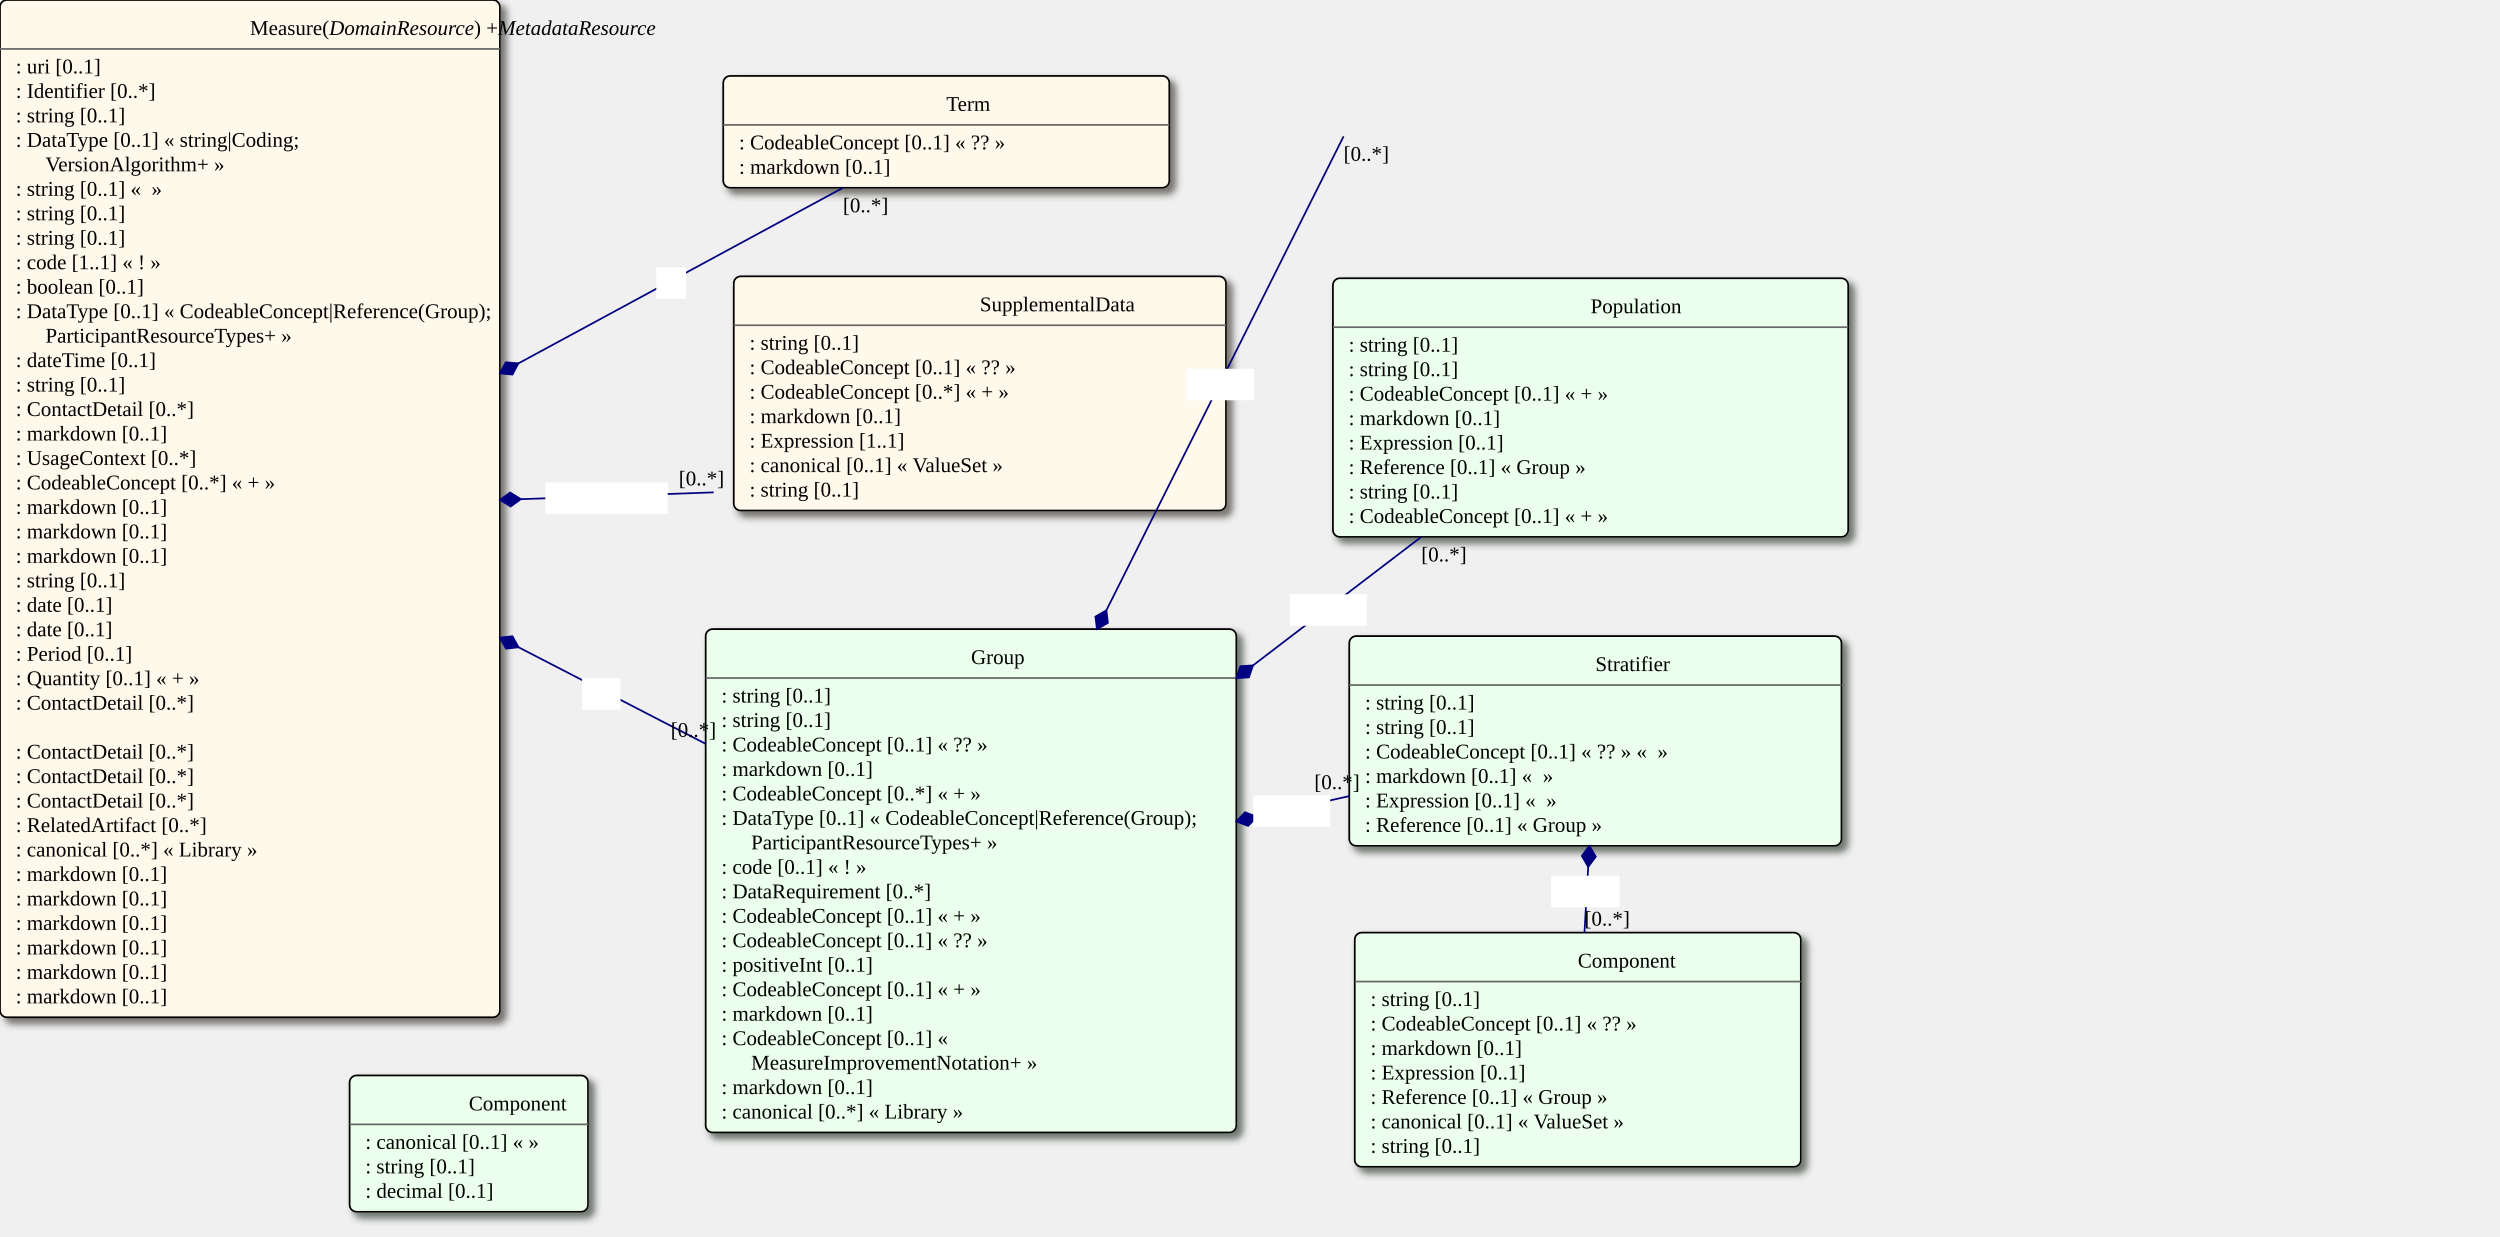
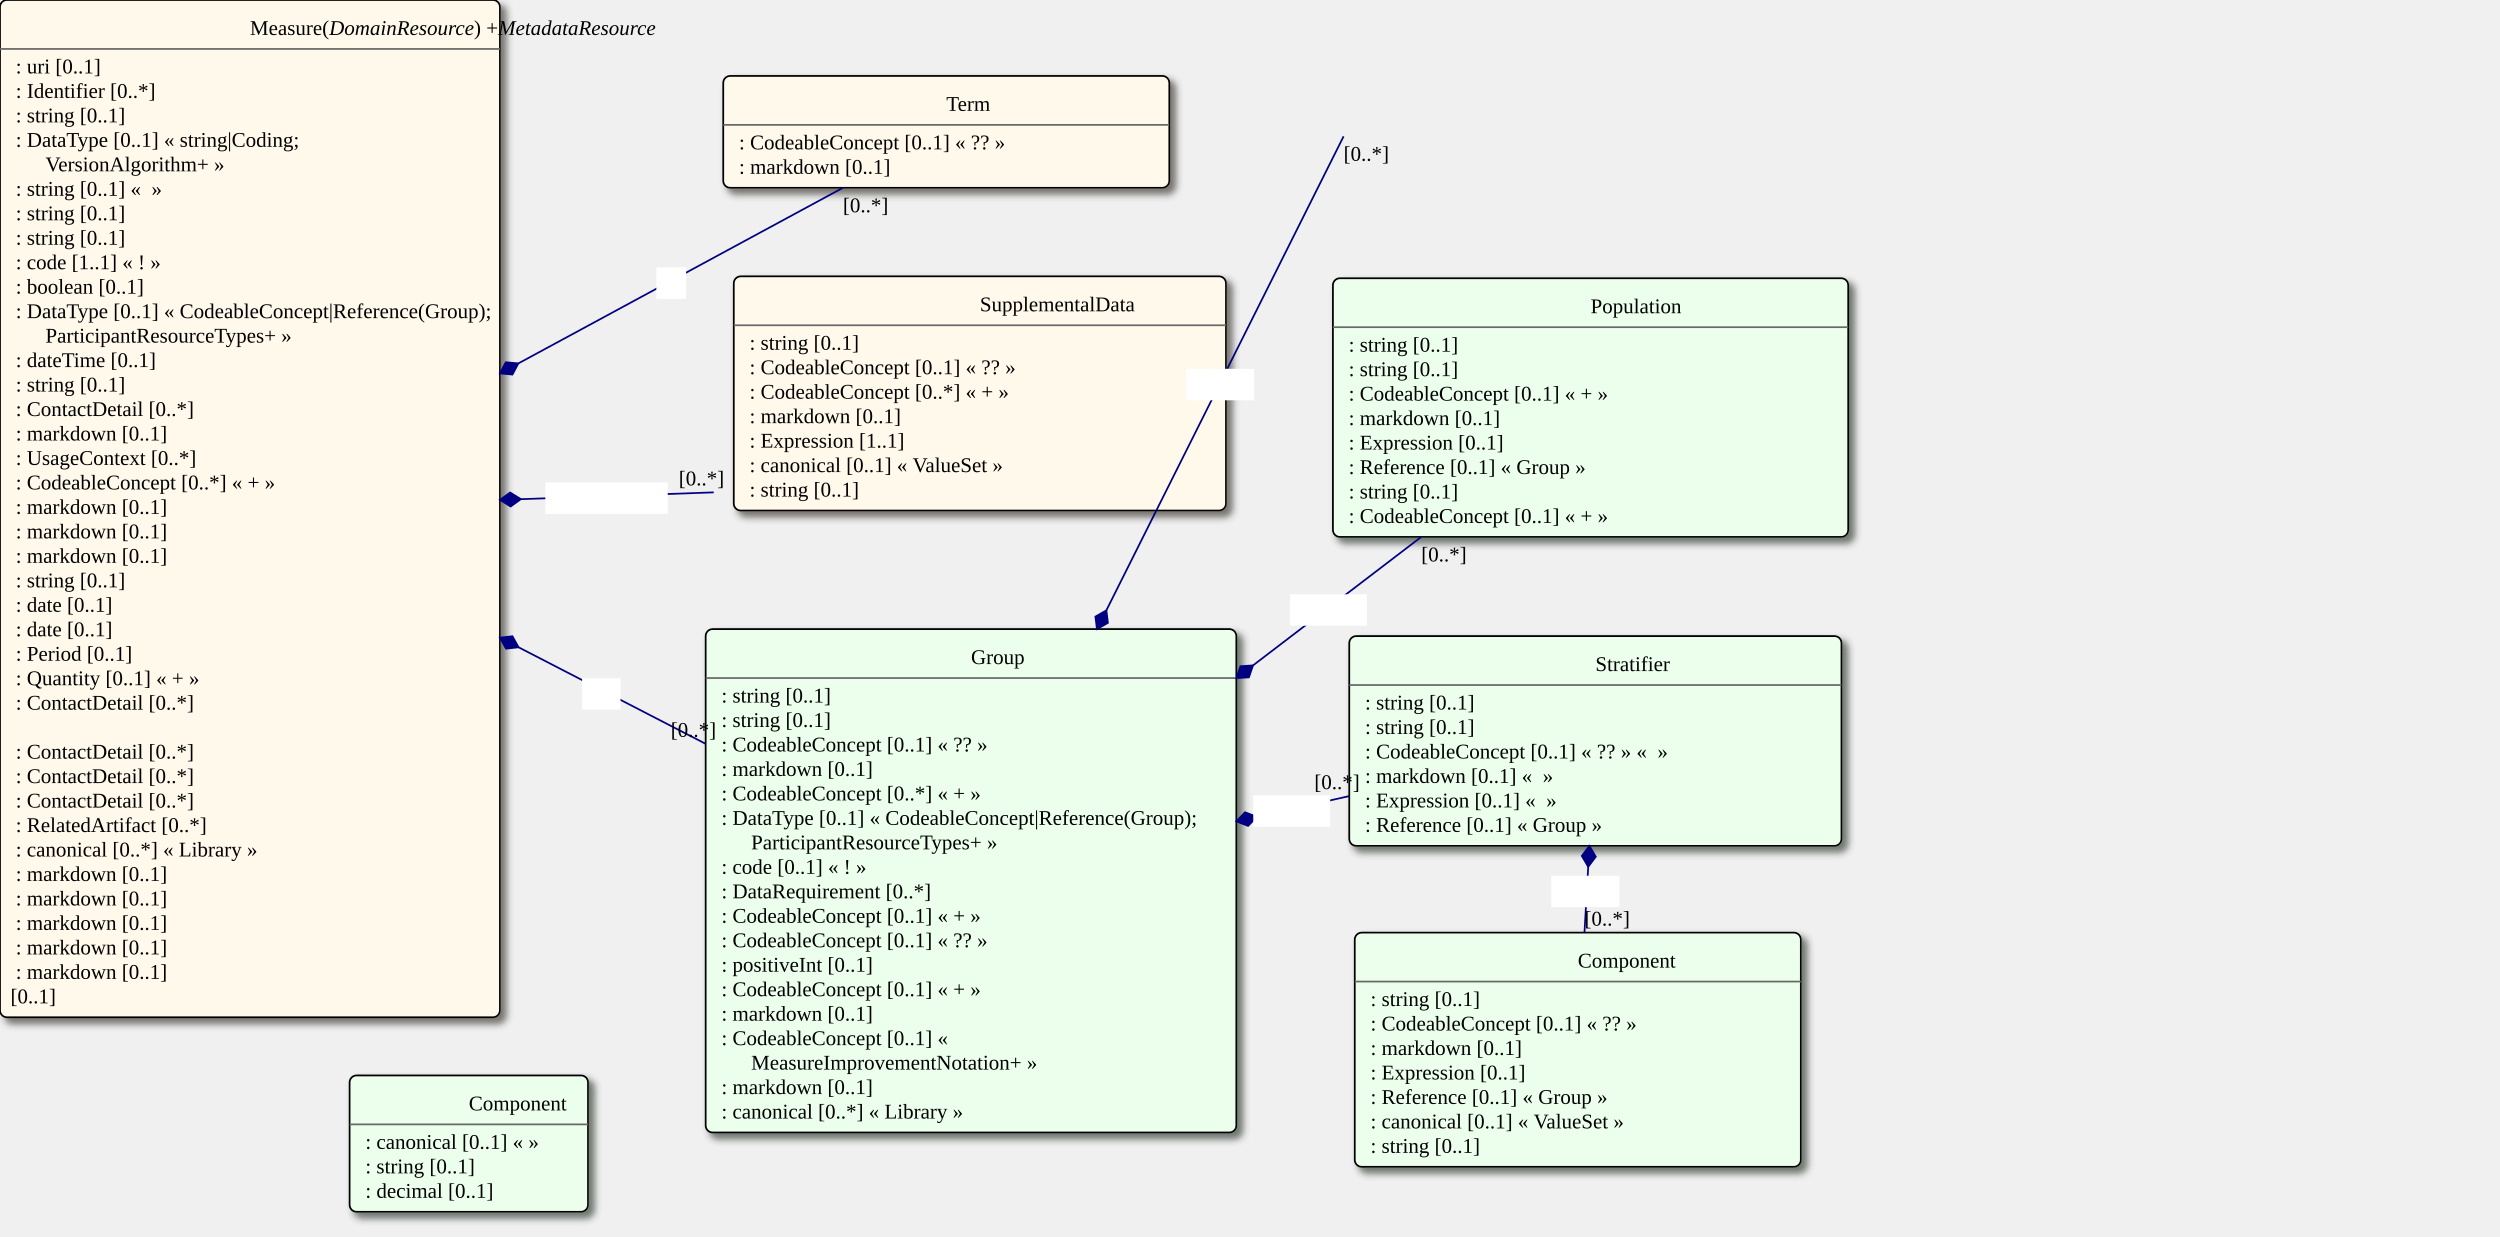
<svg xmlns="http://www.w3.org/2000/svg" xmlns:xlink="http://www.w3.org/1999/xlink" id="n1394" version="1.1" width="1430.267" height="707.554">
  <defs id="defs84846">
    <filter id="shadow1" x="-0.039" y="-0.083" width="1.1" height="1.212">
      <feOffset result="offOut" in="SourceGraphic" dx="3" dy="3" id="feOffset84837" />
      <feColorMatrix result="matrixOut" in="offOut" type="matrix" values="0.2 0 0 0 0 0 0.2 0 0 0 0 0 0.2 0 0 0 0 0 1 0" id="feColorMatrix84839" />
      <feGaussianBlur result="blurOut" in="matrixOut" stdDeviation="2" id="feGaussianBlur84841" />
      <feBlend in="SourceGraphic" in2="blurOut" mode="normal" id="feBlend84843" />
    </filter>
  </defs>
  <g id="n1395">
    <rect id="Measure" x="0.0" y="0.0" rx="4" ry="4" width="286.0" height="582.0" filter="url(#shadow1)" style="fill:#fff9ec;stroke:black;stroke-width:1" />
    <line id="n1396" x1="0.0" y1="28.0" x2="286.0" y2="28.0" style="stroke:dimgrey;stroke-width:1" />
    <text id="n1397" x="143.0" y="20.0" fill="black" class="diagram-class-title  diagram-class-resource">Measure<tspan class="diagram-class-title-link" id="tspan84852"> (<a id="n1398" xlink:href="domainresource.html#DomainResource" class="diagram-class-reference" style="font-style: italic">DomainResource</a>) +<a id="n1399" xlink:href="metadataresource.html#MetadataResource" class="diagram-class-reference" style="font-style: italic">MetadataResource</a>
      </tspan>
    </text>
    <text id="n1400" x="6.0" y="42.0" fill="black" class="diagram-class-detail">
      <a id="n1401" xlink:href="measure-definitions.html#Measure.url" /> : <a id="n1402" xlink:href="datatypes.html#uri">uri</a> [0..1]</text>
    <text id="n1406" x="6.0" y="56.0" fill="black" class="diagram-class-detail">
      <a id="n1407" xlink:href="measure-definitions.html#Measure.identifier" /> : <a id="n1408" xlink:href="datatypes.html#Identifier">Identifier</a> [0..*]</text>
    <text id="n1412" x="6.0" y="70.0" fill="black" class="diagram-class-detail">
      <a id="n1413" xlink:href="measure-definitions.html#Measure.version" /> : <a id="n1414" xlink:href="datatypes.html#string">string</a> [0..1]</text>
    <text id="n1418" x="6.0" y="84.0" fill="black" class="diagram-class-detail">
      <a id="n1419" xlink:href="measure-definitions.html#Measure.versionAlgorithm_x_" /> : <a id="n1420" xlink:href="types.html#DataType">DataType</a> [0..1] « <a id="n1421" xlink:href="datatypes.html#string">string</a>|<a id="n1422" xlink:href="datatypes.html#Coding">Coding</a>; <a id="n1423" xlink:href="valueset-version-algorithm.html" />
    </text>
    <text id="n1425" x="26.0" y="98.0" fill="black" class="diagram-class-detail">
      <a id="n1426" xlink:href="valueset-version-algorithm.html">VersionAlgorithm</a>+ »</text>
    <text id="n1436" x="6.0" y="112.0" fill="black" class="diagram-class-detail">
      <a id="n1437" xlink:href="measure-definitions.html#Measure.name" /> : <a id="n1438" xlink:href="datatypes.html#string">string</a> [0..1] « <a id="n1439" style="padding-left: 3px; padding-right: 3px; border: 1px maroon solid; font-weight: bold; color: #301212; background-color: #fdeeee;" xlink:href="conformance-rules.html#constraints" /> »</text>
    <text id="n1446" x="6.0" y="126.0" fill="black" class="diagram-class-detail">
      <a id="n1447" xlink:href="measure-definitions.html#Measure.title" /> : <a id="n1448" xlink:href="datatypes.html#string">string</a> [0..1]</text>
    <text id="n1452" x="6.0" y="140.0" fill="black" class="diagram-class-detail">
      <a id="n1453" xlink:href="measure-definitions.html#Measure.subtitle" /> : <a id="n1454" xlink:href="datatypes.html#string">string</a> [0..1]</text>
    <text id="n1458" x="6.0" y="154.0" fill="black" class="diagram-class-detail">
      <a id="n1459" xlink:href="measure-definitions.html#Measure.status" /> : <a id="n1460" xlink:href="datatypes.html#code">code</a> [1..1] « <a id="n1461" xlink:href="valueset-publication-status.html" />! »</text>
    <text id="n1468" x="6.0" y="168.0" fill="black" class="diagram-class-detail">
      <a id="n1469" xlink:href="measure-definitions.html#Measure.experimental" /> : <a id="n1470" xlink:href="datatypes.html#boolean">boolean</a> [0..1]</text>
    <text id="n1474" x="6.0" y="182.0" fill="black" class="diagram-class-detail">
      <a id="n1475" xlink:href="measure-definitions.html#Measure.subject_x_" /> : <a id="n1476" xlink:href="types.html#DataType">DataType</a> [0..1] « <a id="n1477" xlink:href="datatypes.html#CodeableConcept">CodeableConcept</a>|<a id="n1478" xlink:href="references.html#Reference">Reference</a>(<a id="n1479" xlink:href="group.html#Group">Group</a>); <a id="n1480" xlink:href="valueset-participant-resource-types.html" />
    </text>
    <text id="n1482" x="26.0" y="196.0" fill="black" class="diagram-class-detail">
      <a id="n1483" xlink:href="valueset-participant-resource-types.html">ParticipantResourceTypes</a>+ »</text>
    <text id="n1494" x="6.0" y="210.0" fill="black" class="diagram-class-detail">
      <a id="n1495" xlink:href="measure-definitions.html#Measure.date" /> : <a id="n1496" xlink:href="datatypes.html#dateTime">dateTime</a> [0..1]</text>
    <text id="n1500" x="6.0" y="224.0" fill="black" class="diagram-class-detail">
      <a id="n1501" xlink:href="measure-definitions.html#Measure.publisher" /> : <a id="n1502" xlink:href="datatypes.html#string">string</a> [0..1]</text>
    <text id="n1506" x="6.0" y="238.0" fill="black" class="diagram-class-detail">
      <a id="n1507" xlink:href="measure-definitions.html#Measure.contact" /> : <a id="n1508" xlink:href="metadatatypes.html#ContactDetail">ContactDetail</a> [0..*]</text>
    <text id="n1512" x="6.0" y="252.0" fill="black" class="diagram-class-detail">
      <a id="n1513" xlink:href="measure-definitions.html#Measure.description" /> : <a id="n1514" xlink:href="datatypes.html#markdown">markdown</a> [0..1]</text>
    <text id="n1518" x="6.0" y="266.0" fill="black" class="diagram-class-detail">
      <a id="n1519" xlink:href="measure-definitions.html#Measure.useContext" /> : <a id="n1520" xlink:href="metadatatypes.html#UsageContext">UsageContext</a> [0..*]</text>
    <text id="n1524" x="6.0" y="280.0" fill="black" class="diagram-class-detail">
      <a id="n1525" xlink:href="measure-definitions.html#Measure.jurisdiction" /> : <a id="n1526" xlink:href="datatypes.html#CodeableConcept">CodeableConcept</a> [0..*] « <a id="n1527" xlink:href="http://terminology.hl7.org/6.5.0/ValueSet-jurisdiction.html" />+ »</text>
    <text id="n1534" x="6.0" y="294.0" fill="black" class="diagram-class-detail">
      <a id="n1535" xlink:href="measure-definitions.html#Measure.purpose" /> : <a id="n1536" xlink:href="datatypes.html#markdown">markdown</a> [0..1]</text>
    <text id="n1540" x="6.0" y="308.0" fill="black" class="diagram-class-detail">
      <a id="n1541" xlink:href="measure-definitions.html#Measure.usage" /> : <a id="n1542" xlink:href="datatypes.html#markdown">markdown</a> [0..1]</text>
    <text id="n1546" x="6.0" y="322.0" fill="black" class="diagram-class-detail">
      <a id="n1547" xlink:href="measure-definitions.html#Measure.copyright" /> : <a id="n1548" xlink:href="datatypes.html#markdown">markdown</a> [0..1]</text>
    <text id="n1552" x="6.0" y="336.0" fill="black" class="diagram-class-detail">
      <a id="n1553" xlink:href="measure-definitions.html#Measure.copyrightLabel" /> : <a id="n1554" xlink:href="datatypes.html#string">string</a> [0..1]</text>
    <text id="n1558" x="6.0" y="350.0" fill="black" class="diagram-class-detail">
      <a id="n1559" xlink:href="measure-definitions.html#Measure.approvalDate" /> : <a id="n1560" xlink:href="datatypes.html#date">date</a> [0..1]</text>
    <text id="n1564" x="6.0" y="364.0" fill="black" class="diagram-class-detail">
      <a id="n1565" xlink:href="measure-definitions.html#Measure.lastReviewDate" /> : <a id="n1566" xlink:href="datatypes.html#date">date</a> [0..1]</text>
    <text id="n1570" x="6.0" y="378.0" fill="black" class="diagram-class-detail">
      <a id="n1571" xlink:href="measure-definitions.html#Measure.effectivePeriod" /> : <a id="n1572" xlink:href="datatypes.html#Period">Period</a> [0..1]</text>
    <text id="n1576" x="6.0" y="392.0" fill="black" class="diagram-class-detail">
      <a id="n1577" xlink:href="measure-definitions.html#Measure.reportingFrequency" /> : <a id="n1578" xlink:href="datatypes.html#Quantity">Quantity</a> [0..1] « <a id="n1579" xlink:href="valueset-frequency-unit.html" />+ »</text>
    <text id="n1586" x="6.0" y="406.0" fill="black" class="diagram-class-detail">
      <a id="n1597" xlink:href="measure-definitions.html#Measure.author" /> : <a id="n1598" xlink:href="metadatatypes.html#ContactDetail">ContactDetail</a> [0..*]</text>
    <text id="n1602" x="6.0" y="434.0" fill="black" class="diagram-class-detail">
      <a id="n1603" xlink:href="measure-definitions.html#Measure.editor" /> : <a id="n1604" xlink:href="metadatatypes.html#ContactDetail">ContactDetail</a> [0..*]</text>
    <text id="n1608" x="6.0" y="448.0" fill="black" class="diagram-class-detail">
      <a id="n1609" xlink:href="measure-definitions.html#Measure.reviewer" /> : <a id="n1610" xlink:href="metadatatypes.html#ContactDetail">ContactDetail</a> [0..*]</text>
    <text id="n1614" x="6.0" y="462.0" fill="black" class="diagram-class-detail">
      <a id="n1615" xlink:href="measure-definitions.html#Measure.endorser" /> : <a id="n1616" xlink:href="metadatatypes.html#ContactDetail">ContactDetail</a> [0..*]</text>
    <text id="n1620" x="6.0" y="476.0" fill="black" class="diagram-class-detail">
      <a id="n1621" xlink:href="measure-definitions.html#Measure.relatedArtifact" /> : <a id="n1622" xlink:href="metadatatypes.html#RelatedArtifact">RelatedArtifact</a> [0..*]</text>
    <text id="n1626" x="6.0" y="490.0" fill="black" class="diagram-class-detail">
      <a id="n1627" xlink:href="measure-definitions.html#Measure.library" /> : <a id="n1628" xlink:href="datatypes.html#canonical">canonical</a> [0..*] « <a id="n1629" xlink:href="library.html#Library">Library</a> »</text>
    <text id="n1634" x="6.0" y="504.0" fill="black" class="diagram-class-detail">
      <a id="n1635" xlink:href="measure-definitions.html#Measure.disclaimer" /> : <a id="n1636" xlink:href="datatypes.html#markdown">markdown</a> [0..1]</text>
    <text id="n1640" x="6.0" y="518.0" fill="black" class="diagram-class-detail">
      <a id="n1641" xlink:href="measure-definitions.html#Measure.riskAdjustment" /> : <a id="n1642" xlink:href="datatypes.html#markdown">markdown</a> [0..1]</text>
    <text id="n1646" x="6.0" y="532.0" fill="black" class="diagram-class-detail">
      <a id="n1647" xlink:href="measure-definitions.html#Measure.rateAggregation" /> : <a id="n1648" xlink:href="datatypes.html#markdown">markdown</a> [0..1]</text>
    <text id="n1652" x="6.0" y="546.0" fill="black" class="diagram-class-detail">
      <a id="n1653" xlink:href="measure-definitions.html#Measure.rationale" /> : <a id="n1654" xlink:href="datatypes.html#markdown">markdown</a> [0..1]</text>
    <text id="n1658" x="6.0" y="560.0" fill="black" class="diagram-class-detail">
      <a id="n1659" xlink:href="measure-definitions.html#Measure.clinicalRecommendationStatement" /> : <a id="n1660" xlink:href="datatypes.html#markdown">markdown</a> [0..1]</text>
-     <text id="n1664" x="6.0" y="574.0" fill="black" class="diagram-class-detail">
-       <a id="n1665" xlink:href="measure-definitions.html#Measure.guidance" /> : <a id="n1666" xlink:href="datatypes.html#markdown">markdown</a> [0..1]</text>
+     <text id="n1664" x="6.0" y="574.0" fill="black" class="diagram-class-detail"> [0..1]</text>
  </g>
  <g id="n1670">
    <rect id="Measure.term" x="413.774" y="43.437" rx="4" ry="4" width="255.2" height="64.0" filter="url(#shadow1)" style="fill:#fff9ec;stroke:black;stroke-width:1" />
    <line id="n1671" x1="413.774" y1="71.437" x2="668.974" y2="71.437" style="stroke:dimgrey;stroke-width:1" />
    <text id="n1672" x="541.374" y="63.437" fill="black" class="diagram-class-title">Term</text>
    <text id="n1673" x="419.774" y="85.437" fill="black" class="diagram-class-detail">
      <a id="n1674" xlink:href="measure-definitions.html#Measure.term.code" /> : <a id="n1675" xlink:href="datatypes.html#CodeableConcept">CodeableConcept</a> [0..1] « <a id="n1676" xlink:href="valueset-measure-definition-example.html" />?? »</text>
    <text id="n1683" x="419.774" y="99.437" fill="black" class="diagram-class-detail">
      <a id="n1684" xlink:href="measure-definitions.html#Measure.term.definition" /> : <a id="n1685" xlink:href="datatypes.html#markdown">markdown</a> [0..1]</text>
  </g>
  <g id="n1689">
    <rect id="Measure.group" x="403.715" y="359.912" rx="4" ry="4" width="303.6" height="288.0" filter="url(#shadow1)" style="fill:#ecffec;stroke:black;stroke-width:1" />
    <line id="n1690" x1="403.715" y1="387.912" x2="707.315" y2="387.912" style="stroke:dimgrey;stroke-width:1" />
    <text id="n1691" x="555.515" y="379.912" fill="black" class="diagram-class-title">Group</text>
    <text id="n1692" x="409.715" y="401.912" fill="black" class="diagram-class-detail">
      <a id="n1693" xlink:href="measure-definitions.html#Measure.group.linkId" /> : <a id="n1694" xlink:href="datatypes.html#string">string</a> [0..1]</text>
    <text id="n1698" x="409.715" y="415.912" fill="black" class="diagram-class-detail">
      <a id="n1699" xlink:href="measure-definitions.html#Measure.group.title" /> : <a id="n1700" xlink:href="datatypes.html#string">string</a> [0..1]</text>
    <text id="n1704" x="409.715" y="429.912" fill="black" class="diagram-class-detail">
      <a id="n1705" xlink:href="measure-definitions.html#Measure.group.code" /> : <a id="n1706" xlink:href="datatypes.html#CodeableConcept">CodeableConcept</a> [0..1] « <a id="n1707" xlink:href="valueset-measure-group-example.html" />?? »</text>
    <text id="n1714" x="409.715" y="443.912" fill="black" class="diagram-class-detail">
      <a id="n1715" xlink:href="measure-definitions.html#Measure.group.description" /> : <a id="n1716" xlink:href="datatypes.html#markdown">markdown</a> [0..1]</text>
    <text id="n1720" x="409.715" y="457.912" fill="black" class="diagram-class-detail">
      <a id="n1721" xlink:href="measure-definitions.html#Measure.group.type" /> : <a id="n1722" xlink:href="datatypes.html#CodeableConcept">CodeableConcept</a> [0..*] « <a id="n1723" xlink:href="http://terminology.hl7.org/6.5.0/ValueSet-measure-type.html" />+ »</text>
    <text id="n1730" x="409.715" y="471.912" fill="black" class="diagram-class-detail">
      <a id="n1731" xlink:href="measure-definitions.html#Measure.group.subject_x_" /> : <a id="n1732" xlink:href="types.html#DataType">DataType</a> [0..1] « <a id="n1733" xlink:href="datatypes.html#CodeableConcept">CodeableConcept</a>|<a id="n1734" xlink:href="references.html#Reference">Reference</a>(<a id="n1735" xlink:href="group.html#Group">Group</a>); <a id="n1736" xlink:href="valueset-participant-resource-types.html" />
    </text>
    <text id="n1738" x="429.715" y="485.912" fill="black" class="diagram-class-detail">
      <a id="n1739" xlink:href="valueset-participant-resource-types.html">ParticipantResourceTypes</a>+ »</text>
    <text id="n1750" x="409.715" y="499.912" fill="black" class="diagram-class-detail">
      <a id="n1751" xlink:href="measure-definitions.html#Measure.group.basis" /> : <a id="n1752" xlink:href="datatypes.html#code">code</a> [0..1] « <a id="n1753" xlink:href="valueset-fhir-types.html" />! »</text>
    <text id="n1760" x="409.715" y="513.912" fill="black" class="diagram-class-detail">
      <a id="n1761" xlink:href="measure-definitions.html#Measure.group.basisRequirement" /> : <a id="n1762" xlink:href="metadatatypes.html#DataRequirement">DataRequirement</a> [0..*]</text>
    <text id="n1766" x="409.715" y="527.912" fill="black" class="diagram-class-detail">
      <a id="n1767" xlink:href="measure-definitions.html#Measure.group.scoring" /> : <a id="n1768" xlink:href="datatypes.html#CodeableConcept">CodeableConcept</a> [0..1] « <a id="n1769" xlink:href="http://terminology.hl7.org/6.5.0/ValueSet-measure-scoring.html" />+ »</text>
    <text id="n1776" x="409.715" y="541.912" fill="black" class="diagram-class-detail">
      <a id="n1777" xlink:href="measure-definitions.html#Measure.group.scoringUnit" /> : <a id="n1778" xlink:href="datatypes.html#CodeableConcept">CodeableConcept</a> [0..1] « <a id="n1779" xlink:href="valueset-measure-scoring-unit.html" />?? »</text>
    <text id="n1786" x="409.715" y="555.912" fill="black" class="diagram-class-detail">
      <a id="n1787" xlink:href="measure-definitions.html#Measure.group.scoringPrecision" /> : <a id="n1788" xlink:href="datatypes.html#positiveInt">positiveInt</a> [0..1]</text>
    <text id="n1792" x="409.715" y="569.912" fill="black" class="diagram-class-detail">
      <a id="n1793" xlink:href="measure-definitions.html#Measure.group.compositeScoring" /> : <a id="n1794" xlink:href="datatypes.html#CodeableConcept">CodeableConcept</a> [0..1] « <a id="n1795" xlink:href="http://terminology.hl7.org/6.5.0/ValueSet-composite-measure-scoring.html" />+ »</text>
    <text id="n1802" x="409.715" y="583.912" fill="black" class="diagram-class-detail">
      <a id="n1803" xlink:href="measure-definitions.html#Measure.group.rateAggregation" /> : <a id="n1804" xlink:href="datatypes.html#markdown">markdown</a> [0..1]</text>
    <text id="n1808" x="409.715" y="597.912" fill="black" class="diagram-class-detail">
      <a id="n1809" xlink:href="measure-definitions.html#Measure.group.improvementNotation" /> : <a id="n1810" xlink:href="datatypes.html#CodeableConcept">CodeableConcept</a> [0..1] « <a id="n1811" xlink:href="http://terminology.hl7.org/6.5.0/ValueSet-measure-improvement-notation.html" />
    </text>
    <text id="n1813" x="429.715" y="611.912" fill="black" class="diagram-class-detail">
      <a id="n1814" xlink:href="http://terminology.hl7.org/6.5.0/ValueSet-measure-improvement-notation.html">MeasureImprovementNotation</a>+ »</text>
    <text id="n1822" x="409.715" y="625.912" fill="black" class="diagram-class-detail">
      <a id="n1823" xlink:href="measure-definitions.html#Measure.group.improvementNotationGuidance" /> : <a id="n1824" xlink:href="datatypes.html#markdown">markdown</a> [0..1]</text>
    <text id="n1828" x="409.715" y="639.912" fill="black" class="diagram-class-detail">
      <a id="n1829" xlink:href="measure-definitions.html#Measure.group.library" /> : <a id="n1830" xlink:href="datatypes.html#canonical">canonical</a> [0..*] « <a id="n1831" xlink:href="library.html#Library">Library</a> »</text>
  </g>
  <g id="n1836" transform="translate(-519.9929,615.2675)">
    <rect id="Measure.group.component" x="720" y="0" rx="4" ry="4" width="136.4" height="78" filter="url(#shadow1)" style="fill:#ecffec;stroke:#000000;stroke-width:1" />
    <line id="n1837" x1="720" y1="28" x2="856.4" y2="28" style="stroke:#696969;stroke-width:1" />
    <text id="n1838" x="788.2" y="20" fill="#000000" class="diagram-class-title">Component</text>
    <text id="n1839" x="726" y="42" fill="#000000" class="diagram-class-detail">
      <a id="n1840" xlink:href="measure-definitions.html#Measure.group.component.measure" /> : <a id="n1841" xlink:href="datatypes.html#canonical">canonical</a> [0..1] « »</text>
    <text id="n1845" x="726" y="56" fill="#000000" class="diagram-class-detail">
      <a id="n1846" xlink:href="measure-definitions.html#Measure.group.component.groupId" /> : <a id="n1847" xlink:href="datatypes.html#string">string</a> [0..1]</text>
    <text id="n1851" x="726" y="70" fill="#000000" class="diagram-class-detail">
      <a id="n1852" xlink:href="measure-definitions.html#Measure.group.component.weight" /> : <a id="n1853" xlink:href="datatypes.html#decimal">decimal</a> [0..1]</text>
  </g>
  <g id="n1857">
    <rect id="Measure.group.population" x="762.571" y="159.184" rx="4" ry="4" width="294.8" height="148.0" filter="url(#shadow1)" style="fill:#ecffec;stroke:black;stroke-width:1" />
    <line id="n1858" x1="762.571" y1="187.184" x2="1057.371" y2="187.184" style="stroke:dimgrey;stroke-width:1" />
    <text id="n1859" x="909.971" y="179.184" fill="black" class="diagram-class-title">Population</text>
    <text id="n1860" x="768.571" y="201.184" fill="black" class="diagram-class-detail">
      <a id="n1861" xlink:href="measure-definitions.html#Measure.group.population.linkId" /> : <a id="n1862" xlink:href="datatypes.html#string">string</a> [0..1]</text>
    <text id="n1866" x="768.571" y="215.184" fill="black" class="diagram-class-detail">
      <a id="n1867" xlink:href="measure-definitions.html#Measure.group.population.title" /> : <a id="n1868" xlink:href="datatypes.html#string">string</a> [0..1]</text>
    <text id="n1872" x="768.571" y="229.184" fill="black" class="diagram-class-detail">
      <a id="n1873" xlink:href="measure-definitions.html#Measure.group.population.code" /> : <a id="n1874" xlink:href="datatypes.html#CodeableConcept">CodeableConcept</a> [0..1] « <a id="n1875" xlink:href="http://terminology.hl7.org/6.5.0/ValueSet-measure-population.html" />+ »</text>
    <text id="n1882" x="768.571" y="243.184" fill="black" class="diagram-class-detail">
      <a id="n1883" xlink:href="measure-definitions.html#Measure.group.population.description" /> : <a id="n1884" xlink:href="datatypes.html#markdown">markdown</a> [0..1]</text>
    <text id="n1888" x="768.571" y="257.184" fill="black" class="diagram-class-detail">
      <a id="n1889" xlink:href="measure-definitions.html#Measure.group.population.criteria" /> : <a id="n1890" xlink:href="metadatatypes.html#Expression">Expression</a> [0..1]</text>
    <text id="n1894" x="768.571" y="271.184" fill="black" class="diagram-class-detail">
      <a id="n1895" xlink:href="measure-definitions.html#Measure.group.population.groupDefinition" /> : <a id="n1896" xlink:href="references.html#Reference">Reference</a> [0..1] « <a id="n1897" xlink:href="group.html#Group">Group</a> »</text>
    <text id="n1902" x="768.571" y="285.184" fill="black" class="diagram-class-detail">
      <a id="n1903" xlink:href="measure-definitions.html#Measure.group.population.inputPopulationId" /> : <a id="n1904" xlink:href="datatypes.html#string">string</a> [0..1]</text>
    <text id="n1908" x="768.571" y="299.184" fill="black" class="diagram-class-detail">
      <a id="n1909" xlink:href="measure-definitions.html#Measure.group.population.aggregateMethod" /> : <a id="n1910" xlink:href="datatypes.html#CodeableConcept">CodeableConcept</a> [0..1] « <a id="n1911" xlink:href="http://terminology.hl7.org/6.5.0/ValueSet-measure-aggregate-method.html" />+ »</text>
  </g>
  <g id="n1918">
    <rect id="Measure.group.stratifier" x="771.926" y="363.916" rx="4" ry="4" width="281.6" height="120.0" filter="url(#shadow1)" style="fill:#ecffec;stroke:black;stroke-width:1" />
    <line id="n1919" x1="771.926" y1="391.916" x2="1053.526" y2="391.916" style="stroke:dimgrey;stroke-width:1" />
    <text id="n1920" x="912.726" y="383.916" fill="black" class="diagram-class-title">Stratifier</text>
    <text id="n1921" x="777.926" y="405.916" fill="black" class="diagram-class-detail">
      <a id="n1922" xlink:href="measure-definitions.html#Measure.group.stratifier.linkId" /> : <a id="n1923" xlink:href="datatypes.html#string">string</a> [0..1]</text>
    <text id="n1927" x="777.926" y="419.916" fill="black" class="diagram-class-detail">
      <a id="n1928" xlink:href="measure-definitions.html#Measure.group.stratifier.title" /> : <a id="n1929" xlink:href="datatypes.html#string">string</a> [0..1]</text>
    <text id="n1933" x="777.926" y="433.916" fill="black" class="diagram-class-detail">
      <a id="n1934" xlink:href="measure-definitions.html#Measure.group.stratifier.code" /> : <a id="n1935" xlink:href="datatypes.html#CodeableConcept">CodeableConcept</a> [0..1] « <a id="n1936" xlink:href="valueset-measure-stratifier-type-example.html" />?? » « <a id="n1938" style="padding-left: 3px; padding-right: 3px; border: 1px maroon solid; font-weight: bold; color: #301212; background-color: #fdeeee;" xlink:href="conformance-rules.html#constraints" /> »</text>
    <text id="n1947" x="777.926" y="447.916" fill="black" class="diagram-class-detail">
      <a id="n1948" xlink:href="measure-definitions.html#Measure.group.stratifier.description" /> : <a id="n1949" xlink:href="datatypes.html#markdown">markdown</a> [0..1] « <a id="n1950" style="padding-left: 3px; padding-right: 3px; border: 1px maroon solid; font-weight: bold; color: #301212; background-color: #fdeeee;" xlink:href="conformance-rules.html#constraints" /> »</text>
    <text id="n1957" x="777.926" y="461.916" fill="black" class="diagram-class-detail">
      <a id="n1958" xlink:href="measure-definitions.html#Measure.group.stratifier.criteria" /> : <a id="n1959" xlink:href="metadatatypes.html#Expression">Expression</a> [0..1] « <a id="n1960" style="padding-left: 3px; padding-right: 3px; border: 1px maroon solid; font-weight: bold; color: #301212; background-color: #fdeeee;" xlink:href="conformance-rules.html#constraints" /> »</text>
    <text id="n1967" x="777.926" y="475.916" fill="black" class="diagram-class-detail">
      <a id="n1968" xlink:href="measure-definitions.html#Measure.group.stratifier.groupDefinition" /> : <a id="n1969" xlink:href="references.html#Reference">Reference</a> [0..1] « <a id="n1970" xlink:href="group.html#Group">Group</a> »</text>
  </g>
  <g id="n1975">
    <rect id="Measure.group.stratifier.component" x="775.067" y="533.554" rx="4" ry="4" width="255.2" height="134.0" filter="url(#shadow1)" style="fill:#ecffec;stroke:black;stroke-width:1" />
    <line id="n1976" x1="775.067" y1="561.554" x2="1030.267" y2="561.554" style="stroke:dimgrey;stroke-width:1" />
    <text id="n1977" x="902.667" y="553.554" fill="black" class="diagram-class-title">Component</text>
    <text id="n1978" x="781.067" y="575.554" fill="black" class="diagram-class-detail">
      <a id="n1979" xlink:href="measure-definitions.html#Measure.group.stratifier.component.linkId" /> : <a id="n1980" xlink:href="datatypes.html#string">string</a> [0..1]</text>
    <text id="n1984" x="781.067" y="589.554" fill="black" class="diagram-class-detail">
      <a id="n1985" xlink:href="measure-definitions.html#Measure.group.stratifier.component.code" /> : <a id="n1986" xlink:href="datatypes.html#CodeableConcept">CodeableConcept</a> [0..1] « <a id="n1987" xlink:href="valueset-measure-stratifier-type-example.html" />?? »</text>
    <text id="n1994" x="781.067" y="603.554" fill="black" class="diagram-class-detail">
      <a id="n1995" xlink:href="measure-definitions.html#Measure.group.stratifier.component.description" /> : <a id="n1996" xlink:href="datatypes.html#markdown">markdown</a> [0..1]</text>
    <text id="n2000" x="781.067" y="617.554" fill="black" class="diagram-class-detail">
      <a id="n2001" xlink:href="measure-definitions.html#Measure.group.stratifier.component.criteria" /> : <a id="n2002" xlink:href="metadatatypes.html#Expression">Expression</a> [0..1]</text>
    <text id="n2006" x="781.067" y="631.554" fill="black" class="diagram-class-detail">
      <a id="n2007" xlink:href="measure-definitions.html#Measure.group.stratifier.component.groupDefinition" /> : <a id="n2008" xlink:href="references.html#Reference">Reference</a> [0..1] « <a id="n2009" xlink:href="group.html#Group">Group</a> »</text>
    <text id="n2014" x="781.067" y="645.554" fill="black" class="diagram-class-detail">
      <a id="n2015" xlink:href="measure-definitions.html#Measure.group.stratifier.component.valueSet" /> : <a id="n2016" xlink:href="datatypes.html#canonical">canonical</a> [0..1] « <a id="n2017" xlink:href="valueset.html#ValueSet">ValueSet</a> »</text>
    <text id="n2022" x="781.067" y="659.554" fill="black" class="diagram-class-detail">
      <a id="n2023" xlink:href="measure-definitions.html#Measure.group.stratifier.component.unit" /> : <a id="n2024" xlink:href="datatypes.html#string">string</a> [0..1]</text>
  </g>
  <g id="n2028" transform="translate(11.47887,-51.65492)">
    <rect id="Measure.supplementalData" x="408.316" y="209.746" rx="4" ry="4" width="281.6" height="134" filter="url(#shadow1)" style="fill:#fff9ec;stroke:#000000;stroke-width:1" />
    <line id="n2029" x1="408.316" y1="237.746" x2="689.916" y2="237.746" style="stroke:#696969;stroke-width:1" />
    <text id="n2030" x="549.116" y="229.746" fill="#000000" class="diagram-class-title">SupplementalData</text>
    <text id="n2031" x="414.316" y="251.746" fill="#000000" class="diagram-class-detail">
      <a id="n2032" xlink:href="measure-definitions.html#Measure.supplementalData.linkId" /> : <a id="n2033" xlink:href="datatypes.html#string">string</a> [0..1]</text>
    <text id="n2037" x="414.316" y="265.746" fill="#000000" class="diagram-class-detail">
      <a id="n2038" xlink:href="measure-definitions.html#Measure.supplementalData.code" /> : <a id="n2039" xlink:href="datatypes.html#CodeableConcept">CodeableConcept</a> [0..1] « <a id="n2040" xlink:href="valueset-measure-supplemental-data-example.html" />?? »</text>
    <text id="n2047" x="414.316" y="279.746" fill="#000000" class="diagram-class-detail">
      <a id="n2048" xlink:href="measure-definitions.html#Measure.supplementalData.usage" /> : <a id="n2049" xlink:href="datatypes.html#CodeableConcept">CodeableConcept</a> [0..*] « <a id="n2050" xlink:href="http://terminology.hl7.org/6.5.0/ValueSet-measure-data-usage.html" />+ »</text>
    <text id="n2057" x="414.316" y="293.746" fill="#000000" class="diagram-class-detail">
      <a id="n2058" xlink:href="measure-definitions.html#Measure.supplementalData.description" /> : <a id="n2059" xlink:href="datatypes.html#markdown">markdown</a> [0..1]</text>
    <text id="n2063" x="414.316" y="307.746" fill="#000000" class="diagram-class-detail">
      <a id="n2064" xlink:href="measure-definitions.html#Measure.supplementalData.criteria" /> : <a id="n2065" xlink:href="metadatatypes.html#Expression">Expression</a> [1..1]</text>
    <text id="n2069" x="414.316" y="321.746" fill="#000000" class="diagram-class-detail">
      <a id="n2070" xlink:href="measure-definitions.html#Measure.supplementalData.valueSet" /> : <a id="n2071" xlink:href="datatypes.html#canonical">canonical</a> [0..1] « <a id="n2072" xlink:href="valueset.html#ValueSet">ValueSet</a> »</text>
    <text id="n2077" x="414.316" y="335.746" fill="#000000" class="diagram-class-detail">
      <a id="n2078" xlink:href="measure-definitions.html#Measure.supplementalData.unit" /> : <a id="n2079" xlink:href="datatypes.html#string">string</a> [0..1]</text>
  </g>
  <line id="n2083" x1="286.0" y1="213.622" x2="482.236" y2="107.437" style="stroke:navy;stroke-width:1" />
  <polygon id="n2084" points="286.0,213.622 292.0,217.622 298.0,213.622 292.0,209.622 286.0,213.622" style="fill:navy;stroke:navy;stroke-width:1" transform="rotate(-28.41815 286.0 213.6216)" />
  <rect id="n2085" x="375.5" y="153.0" width="17.0" height="18.0" style="fill:white;stroke:black;stroke-width:0" />
  <text id="n2086" x="384.0" y="163.0" fill="black" class="diagram-class-linkage">
    <a id="n2087" xlink:href="measure-definitions.html#Measure.term" />
  </text>
  <text id="n2088" x="482.236" y="121.437" fill="black" class="diagram-class-linkage">[0..*]</text>
  <line id="n2089" x1="627.586" y1="359.912" x2="768.681" y2="78.0" style="stroke:navy;stroke-width:1" />
  <polygon id="n2090" points="627.586,359.912 633.586,363.912 639.586,359.912 633.586,355.912 627.586,359.912" style="fill:navy;stroke:navy;stroke-width:1" transform="rotate(-63.41236 627.586 359.9116)" />
  <rect id="n2091" x="678.5" y="211.0" width="39.0" height="18.0" style="fill:white;stroke:black;stroke-width:0" />
  <text id="n2092" x="698.0" y="221.0" fill="black" class="diagram-class-linkage">
    <a id="n2093" xlink:href="measure-definitions.html#Measure.group.component" />
  </text>
  <text id="n2094" x="768.681" y="92.0" fill="black" class="diagram-class-linkage">[0..*]</text>
  <line id="n2095" x1="707.315" y1="387.969" x2="813.085" y2="307.184" style="stroke:navy;stroke-width:1" />
  <polygon id="n2096" points="707.315,387.969 713.315,391.969 719.315,387.969 713.315,383.969 707.315,387.969" style="fill:navy;stroke:navy;stroke-width:1" transform="rotate(-37.37203 707.3151 387.9691)" />
  <rect id="n2097" x="738.0" y="340.0" width="44.0" height="18.0" style="fill:white;stroke:black;stroke-width:0" />
  <text id="n2098" x="760.0" y="350.0" fill="black" class="diagram-class-linkage">
    <a id="n2099" xlink:href="measure-definitions.html#Measure.group.population" />
  </text>
  <text id="n2100" x="813.085" y="321.184" fill="black" class="diagram-class-linkage">[0..*]</text>
  <line id="n2101" x1="909.31" y1="483.916" x2="906.483" y2="533.554" style="stroke:navy;stroke-width:1" />
  <polygon id="n2102" points="909.31,483.916 915.31,487.916 921.31,483.916 915.31,479.916 909.31,483.916" style="fill:navy;stroke:navy;stroke-width:1" transform="rotate(93.25934 909.3095 483.9164)" />
  <rect id="n2103" x="887.5" y="501.0" width="39.0" height="18.0" style="fill:white;stroke:black;stroke-width:0" />
  <text id="n2104" x="907.0" y="511.0" fill="black" class="diagram-class-linkage">
    <a id="n2105" xlink:href="measure-definitions.html#Measure.group.stratifier.component" />
  </text>
  <text id="n2106" x="906.483" y="529.554" fill="black" class="diagram-class-linkage">[0..*]</text>
  <line id="n2107" x1="707.315" y1="469.917" x2="771.926" y2="455.448" style="stroke:navy;stroke-width:1" />
  <polygon id="n2108" points="707.315,469.917 713.315,473.917 719.315,469.917 713.315,465.917 707.315,469.917" style="fill:navy;stroke:navy;stroke-width:1" transform="rotate(-12.62275 707.3151 469.917)" />
  <rect id="n2109" x="717.0" y="455.0" width="44.0" height="18.0" style="fill:white;stroke:black;stroke-width:0" />
  <text id="n2110" x="739.0" y="465.0" fill="black" class="diagram-class-linkage">
    <a id="n2111" xlink:href="measure-definitions.html#Measure.group.stratifier" />
  </text>
  <text id="n2112" x="751.926" y="451.448" fill="black" class="diagram-class-linkage">[0..*]</text>
  <line id="n2113" x1="286.0" y1="364.807" x2="403.715" y2="425.563" style="stroke:navy;stroke-width:1" />
  <polygon id="n2114" points="286.0,364.807 292.0,368.807 298.0,364.807 292.0,360.807 286.0,364.807" style="fill:navy;stroke:navy;stroke-width:1" transform="rotate(27.29963 286.0 364.8066)" />
  <rect id="n2115" x="333.0" y="388.0" width="22.0" height="18.0" style="fill:white;stroke:black;stroke-width:0" />
  <text id="n2116" x="344.0" y="398.0" fill="black" class="diagram-class-linkage">
    <a id="n2117" xlink:href="measure-definitions.html#Measure.group" />
  </text>
  <text id="n2118" x="383.715" y="421.563" fill="black" class="diagram-class-linkage">[0..*]</text>
  <line id="n2119" x1="286.0" y1="285.981" x2="408.316" y2="281.688" style="stroke:navy;stroke-width:1" />
  <polygon id="n2120" points="286.0,285.981 292.0,289.981 298.0,285.981 292.0,281.981 286.0,285.981" style="fill:navy;stroke:navy;stroke-width:1" transform="rotate(-2.010113 286.0 285.9811)" />
  <rect id="n2121" x="312.0" y="276.0" width="70.0" height="18.0" style="fill:white;stroke:black;stroke-width:0" />
  <text id="n2122" x="347.0" y="286.0" fill="black" class="diagram-class-linkage">
    <a id="n2123" xlink:href="measure-definitions.html#Measure.supplementalData" />
  </text>
  <text id="n2124" x="388.316" y="277.688" fill="black" class="diagram-class-linkage">[0..*]</text>
</svg>
